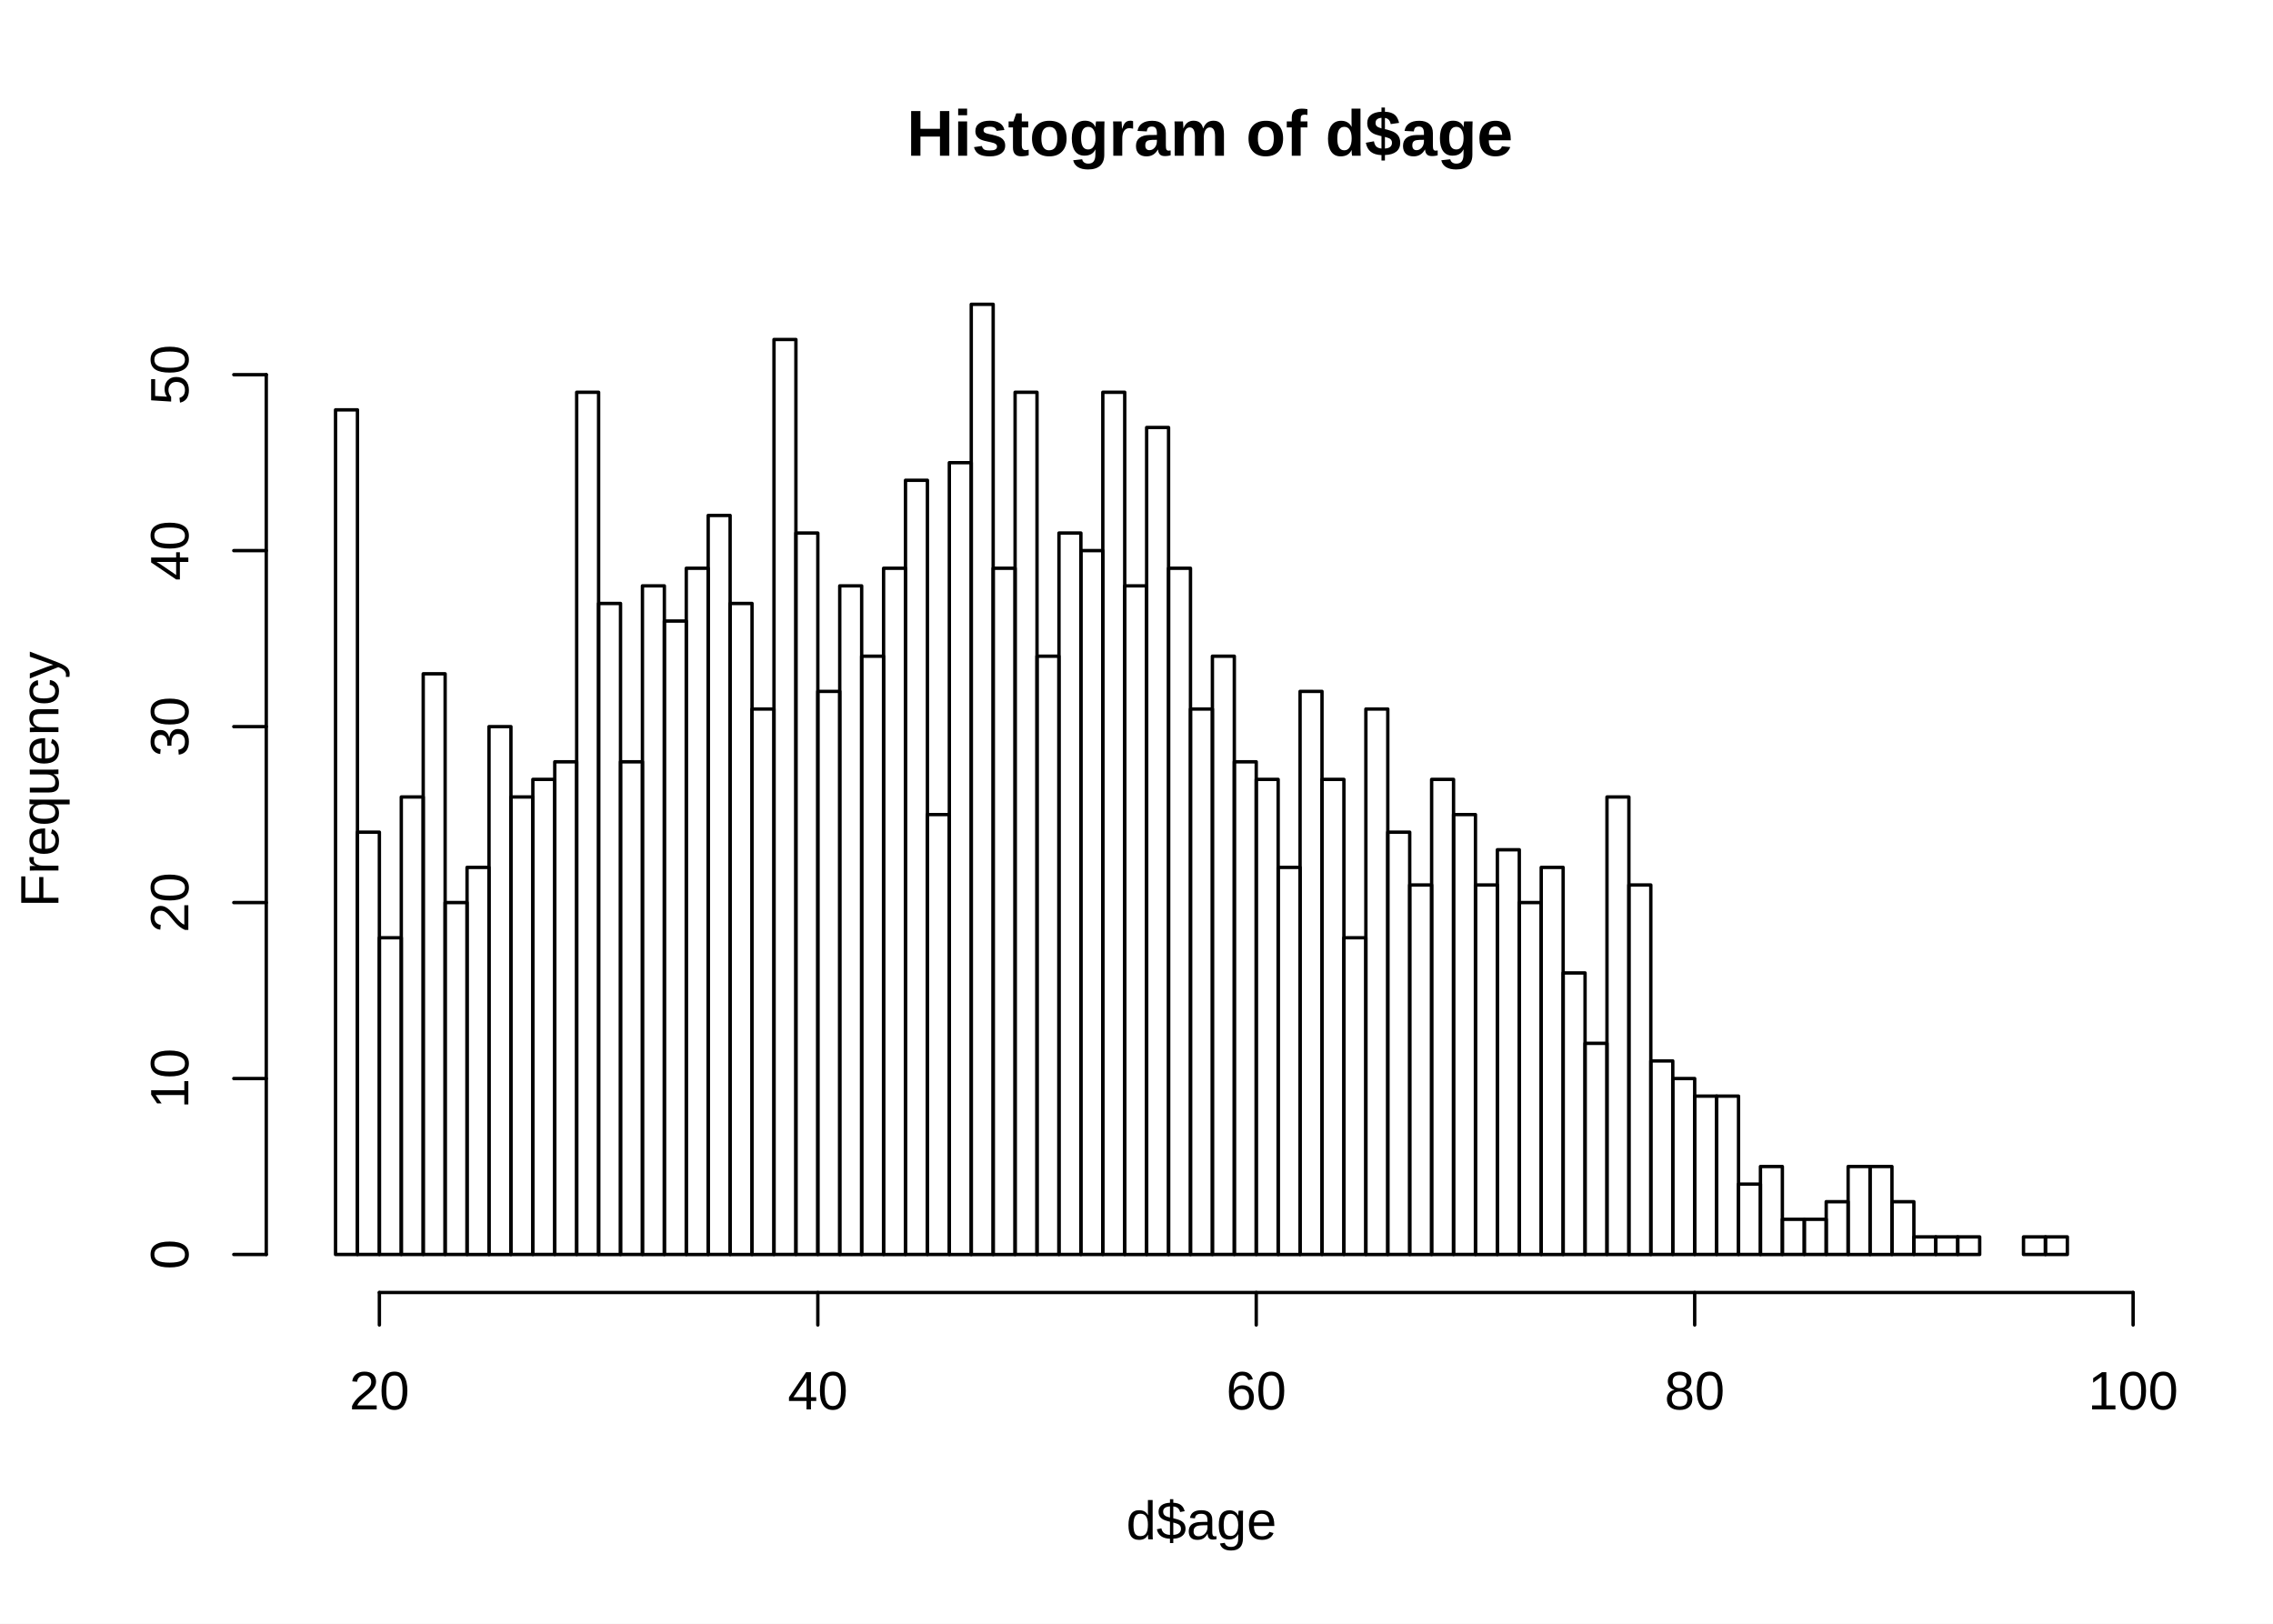
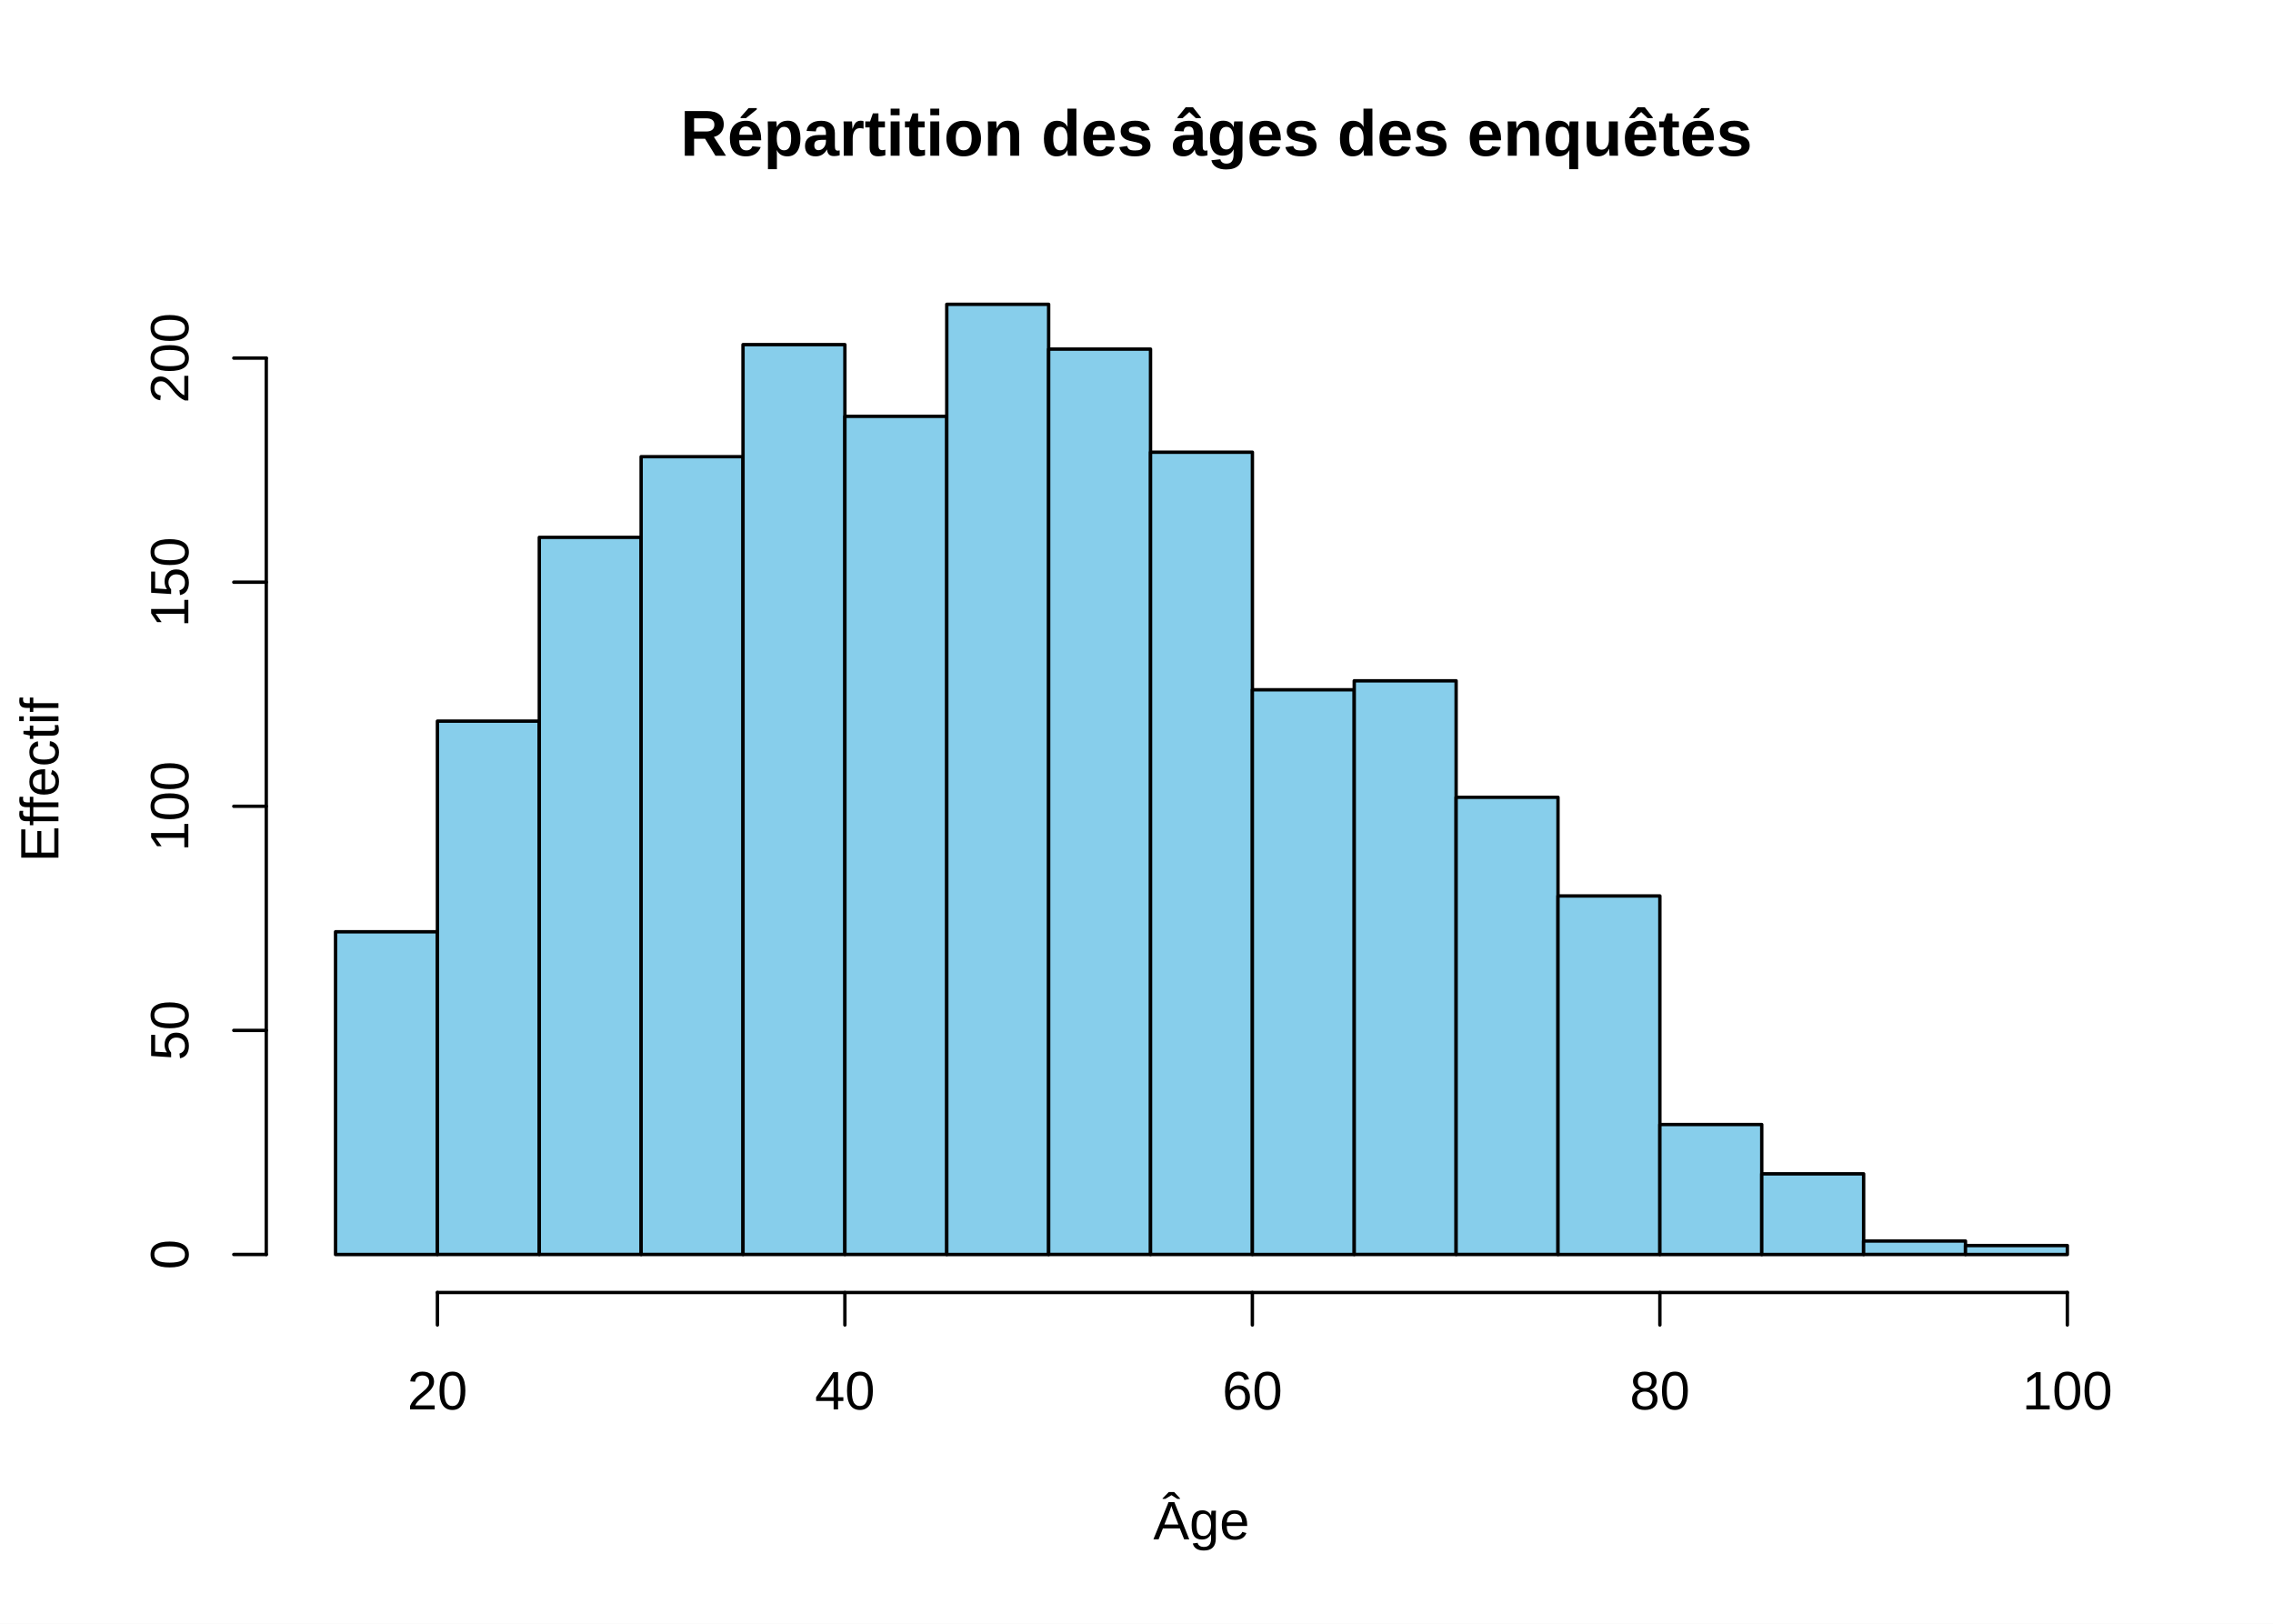
<svg xmlns="http://www.w3.org/2000/svg" viewBox="0 0 504.00 360.00">
  <defs>
    <style type="text/css">
    line, polyline, path, rect, circle {
      fill: none;
      stroke: #000000;
      stroke-linecap: round;
      stroke-linejoin: round;
      stroke-miterlimit: 10.00;
    }
  </style>
  </defs>
  <rect width="100%" height="100%" style="stroke: none; fill: #FFFFFF;" />
-   <text x="201.06" y="34.53" style="font-size: 14.40px; font-weight: bold; font-family: Arial;" textLength="130.69px" lengthAdjust="spacingAndGlyphs">Histogram of d$age</text>
-   <text x="249.72" y="341.28" style="font-size: 12.00px; font-family: Arial;" textLength="33.37px" lengthAdjust="spacingAndGlyphs">d$age</text>
-   <text transform="translate(12.96,201.15) rotate(-90)" style="font-size: 12.00px; font-family: Arial;" textLength="56.70px" lengthAdjust="spacingAndGlyphs">Frequency</text>
-   <line x1="84.12" y1="286.56" x2="472.98" y2="286.56" style="stroke-width: 0.75;" />
-   <line x1="84.12" y1="286.56" x2="84.12" y2="293.76" style="stroke-width: 0.75;" />
-   <line x1="181.34" y1="286.56" x2="181.34" y2="293.76" style="stroke-width: 0.75;" />
-   <line x1="278.55" y1="286.56" x2="278.55" y2="293.76" style="stroke-width: 0.75;" />
-   <line x1="375.77" y1="286.56" x2="375.77" y2="293.76" style="stroke-width: 0.75;" />
-   <line x1="472.98" y1="286.56" x2="472.98" y2="293.76" style="stroke-width: 0.75;" />
-   <text x="77.45" y="312.48" style="font-size: 12.00px; font-family: Arial;" textLength="13.35px" lengthAdjust="spacingAndGlyphs">20</text>
-   <text x="174.66" y="312.48" style="font-size: 12.00px; font-family: Arial;" textLength="13.35px" lengthAdjust="spacingAndGlyphs">40</text>
-   <text x="271.88" y="312.48" style="font-size: 12.00px; font-family: Arial;" textLength="13.35px" lengthAdjust="spacingAndGlyphs">60</text>
-   <text x="369.09" y="312.48" style="font-size: 12.00px; font-family: Arial;" textLength="13.35px" lengthAdjust="spacingAndGlyphs">80</text>
-   <text x="462.97" y="312.48" style="font-size: 12.00px; font-family: Arial;" textLength="20.02px" lengthAdjust="spacingAndGlyphs">100</text>
-   <line x1="59.04" y1="278.13" x2="59.04" y2="83.07" style="stroke-width: 0.75;" />
+   <text x="150.87" y="34.53" style="font-size: 14.40px; font-weight: bold; font-family: Arial;" textLength="231.07px" lengthAdjust="spacingAndGlyphs">Répartition des âges des enquêtés</text>
+   <text x="255.72" y="341.28" style="font-size: 12.00px; font-family: Arial;" textLength="21.35px" lengthAdjust="spacingAndGlyphs">Âge</text>
+   <text transform="translate(12.96,191.14) rotate(-90)" style="font-size: 12.00px; font-family: Arial;" textLength="36.68px" lengthAdjust="spacingAndGlyphs">Effectif</text>
+   <line x1="96.99" y1="286.56" x2="458.40" y2="286.56" style="stroke-width: 0.75;" />
+   <line x1="96.99" y1="286.56" x2="96.99" y2="293.76" style="stroke-width: 0.75;" />
+   <line x1="187.34" y1="286.56" x2="187.34" y2="293.76" style="stroke-width: 0.75;" />
+   <line x1="277.69" y1="286.56" x2="277.69" y2="293.76" style="stroke-width: 0.75;" />
+   <line x1="368.05" y1="286.56" x2="368.05" y2="293.76" style="stroke-width: 0.75;" />
+   <line x1="458.40" y1="286.56" x2="458.40" y2="293.76" style="stroke-width: 0.75;" />
+   <text x="90.31" y="312.48" style="font-size: 12.00px; font-family: Arial;" textLength="13.35px" lengthAdjust="spacingAndGlyphs">20</text>
+   <text x="180.67" y="312.48" style="font-size: 12.00px; font-family: Arial;" textLength="13.35px" lengthAdjust="spacingAndGlyphs">40</text>
+   <text x="271.02" y="312.48" style="font-size: 12.00px; font-family: Arial;" textLength="13.35px" lengthAdjust="spacingAndGlyphs">60</text>
+   <text x="361.37" y="312.48" style="font-size: 12.00px; font-family: Arial;" textLength="13.35px" lengthAdjust="spacingAndGlyphs">80</text>
+   <text x="448.39" y="312.48" style="font-size: 12.00px; font-family: Arial;" textLength="20.02px" lengthAdjust="spacingAndGlyphs">100</text>
+   <line x1="59.04" y1="278.13" x2="59.04" y2="79.39" style="stroke-width: 0.75;" />
  <line x1="59.04" y1="278.13" x2="51.84" y2="278.13" style="stroke-width: 0.75;" />
-   <line x1="59.04" y1="239.12" x2="51.84" y2="239.12" style="stroke-width: 0.75;" />
-   <line x1="59.04" y1="200.11" x2="51.84" y2="200.11" style="stroke-width: 0.75;" />
-   <line x1="59.04" y1="161.10" x2="51.84" y2="161.10" style="stroke-width: 0.75;" />
-   <line x1="59.04" y1="122.08" x2="51.84" y2="122.08" style="stroke-width: 0.75;" />
-   <line x1="59.04" y1="83.07" x2="51.84" y2="83.07" style="stroke-width: 0.75;" />
+   <line x1="59.04" y1="228.45" x2="51.84" y2="228.45" style="stroke-width: 0.75;" />
+   <line x1="59.04" y1="178.76" x2="51.84" y2="178.76" style="stroke-width: 0.75;" />
+   <line x1="59.04" y1="129.08" x2="51.84" y2="129.08" style="stroke-width: 0.75;" />
+   <line x1="59.04" y1="79.39" x2="51.84" y2="79.39" style="stroke-width: 0.75;" />
  <text transform="translate(41.76,281.47) rotate(-90)" style="font-size: 12.00px; font-family: Arial;" textLength="6.67px" lengthAdjust="spacingAndGlyphs">0</text>
-   <text transform="translate(41.76,245.79) rotate(-90)" style="font-size: 12.00px; font-family: Arial;" textLength="13.35px" lengthAdjust="spacingAndGlyphs">10</text>
-   <text transform="translate(41.76,206.78) rotate(-90)" style="font-size: 12.00px; font-family: Arial;" textLength="13.35px" lengthAdjust="spacingAndGlyphs">20</text>
-   <text transform="translate(41.76,167.77) rotate(-90)" style="font-size: 12.00px; font-family: Arial;" textLength="13.35px" lengthAdjust="spacingAndGlyphs">30</text>
-   <text transform="translate(41.76,128.76) rotate(-90)" style="font-size: 12.00px; font-family: Arial;" textLength="13.35px" lengthAdjust="spacingAndGlyphs">40</text>
-   <text transform="translate(41.76,89.75) rotate(-90)" style="font-size: 12.00px; font-family: Arial;" textLength="13.35px" lengthAdjust="spacingAndGlyphs">50</text>
+   <text transform="translate(41.76,235.12) rotate(-90)" style="font-size: 12.00px; font-family: Arial;" textLength="13.35px" lengthAdjust="spacingAndGlyphs">50</text>
+   <text transform="translate(41.76,188.77) rotate(-90)" style="font-size: 12.00px; font-family: Arial;" textLength="20.02px" lengthAdjust="spacingAndGlyphs">100</text>
+   <text transform="translate(41.76,139.09) rotate(-90)" style="font-size: 12.00px; font-family: Arial;" textLength="20.02px" lengthAdjust="spacingAndGlyphs">150</text>
+   <text transform="translate(41.76,89.40) rotate(-90)" style="font-size: 12.00px; font-family: Arial;" textLength="20.02px" lengthAdjust="spacingAndGlyphs">200</text>
  <defs>
    <clipPath id="cpNTkuMDR8NDczLjc2fDI4Ni41Nnw1OS4wNA==">
      <rect x="59.04" y="59.04" width="414.72" height="227.52" />
    </clipPath>
  </defs>
-   <rect x="74.40" y="90.87" width="4.86" height="187.26" style="stroke-width: 0.75;" clip-path="url(#cpNTkuMDR8NDczLjc2fDI4Ni41Nnw1OS4wNA==)" />
-   <rect x="79.26" y="184.50" width="4.86" height="93.63" style="stroke-width: 0.75;" clip-path="url(#cpNTkuMDR8NDczLjc2fDI4Ni41Nnw1OS4wNA==)" />
-   <rect x="84.12" y="207.91" width="4.86" height="70.22" style="stroke-width: 0.75;" clip-path="url(#cpNTkuMDR8NDczLjc2fDI4Ni41Nnw1OS4wNA==)" />
-   <rect x="88.98" y="176.70" width="4.86" height="101.43" style="stroke-width: 0.75;" clip-path="url(#cpNTkuMDR8NDczLjc2fDI4Ni41Nnw1OS4wNA==)" />
-   <rect x="93.84" y="149.39" width="4.86" height="128.74" style="stroke-width: 0.75;" clip-path="url(#cpNTkuMDR8NDczLjc2fDI4Ni41Nnw1OS4wNA==)" />
-   <rect x="98.70" y="200.11" width="4.86" height="78.02" style="stroke-width: 0.75;" clip-path="url(#cpNTkuMDR8NDczLjc2fDI4Ni41Nnw1OS4wNA==)" />
-   <rect x="103.56" y="192.31" width="4.86" height="85.83" style="stroke-width: 0.75;" clip-path="url(#cpNTkuMDR8NDczLjc2fDI4Ni41Nnw1OS4wNA==)" />
-   <rect x="108.43" y="161.10" width="4.86" height="117.04" style="stroke-width: 0.75;" clip-path="url(#cpNTkuMDR8NDczLjc2fDI4Ni41Nnw1OS4wNA==)" />
-   <rect x="113.29" y="176.70" width="4.86" height="101.43" style="stroke-width: 0.75;" clip-path="url(#cpNTkuMDR8NDczLjc2fDI4Ni41Nnw1OS4wNA==)" />
-   <rect x="118.15" y="172.80" width="4.86" height="105.33" style="stroke-width: 0.75;" clip-path="url(#cpNTkuMDR8NDczLjc2fDI4Ni41Nnw1OS4wNA==)" />
-   <rect x="123.01" y="168.90" width="4.86" height="109.23" style="stroke-width: 0.75;" clip-path="url(#cpNTkuMDR8NDczLjc2fDI4Ni41Nnw1OS4wNA==)" />
-   <rect x="127.87" y="86.97" width="4.86" height="191.16" style="stroke-width: 0.75;" clip-path="url(#cpNTkuMDR8NDczLjc2fDI4Ni41Nnw1OS4wNA==)" />
-   <rect x="132.73" y="133.79" width="4.86" height="144.35" style="stroke-width: 0.75;" clip-path="url(#cpNTkuMDR8NDczLjc2fDI4Ni41Nnw1OS4wNA==)" />
-   <rect x="137.59" y="168.90" width="4.86" height="109.23" style="stroke-width: 0.75;" clip-path="url(#cpNTkuMDR8NDczLjc2fDI4Ni41Nnw1OS4wNA==)" />
-   <rect x="142.45" y="129.89" width="4.86" height="148.25" style="stroke-width: 0.75;" clip-path="url(#cpNTkuMDR8NDczLjc2fDI4Ni41Nnw1OS4wNA==)" />
-   <rect x="147.31" y="137.69" width="4.86" height="140.44" style="stroke-width: 0.75;" clip-path="url(#cpNTkuMDR8NDczLjc2fDI4Ni41Nnw1OS4wNA==)" />
-   <rect x="152.17" y="125.99" width="4.86" height="152.15" style="stroke-width: 0.75;" clip-path="url(#cpNTkuMDR8NDczLjc2fDI4Ni41Nnw1OS4wNA==)" />
-   <rect x="157.03" y="114.28" width="4.86" height="163.85" style="stroke-width: 0.75;" clip-path="url(#cpNTkuMDR8NDczLjc2fDI4Ni41Nnw1OS4wNA==)" />
-   <rect x="161.89" y="133.79" width="4.86" height="144.35" style="stroke-width: 0.75;" clip-path="url(#cpNTkuMDR8NDczLjc2fDI4Ni41Nnw1OS4wNA==)" />
-   <rect x="166.75" y="157.20" width="4.86" height="120.94" style="stroke-width: 0.75;" clip-path="url(#cpNTkuMDR8NDczLjc2fDI4Ni41Nnw1OS4wNA==)" />
-   <rect x="171.62" y="75.27" width="4.86" height="202.86" style="stroke-width: 0.75;" clip-path="url(#cpNTkuMDR8NDczLjc2fDI4Ni41Nnw1OS4wNA==)" />
-   <rect x="176.48" y="118.18" width="4.86" height="159.95" style="stroke-width: 0.75;" clip-path="url(#cpNTkuMDR8NDczLjc2fDI4Ni41Nnw1OS4wNA==)" />
-   <rect x="181.34" y="153.29" width="4.86" height="124.84" style="stroke-width: 0.75;" clip-path="url(#cpNTkuMDR8NDczLjc2fDI4Ni41Nnw1OS4wNA==)" />
-   <rect x="186.20" y="129.89" width="4.86" height="148.25" style="stroke-width: 0.75;" clip-path="url(#cpNTkuMDR8NDczLjc2fDI4Ni41Nnw1OS4wNA==)" />
-   <rect x="191.06" y="145.49" width="4.86" height="132.64" style="stroke-width: 0.75;" clip-path="url(#cpNTkuMDR8NDczLjc2fDI4Ni41Nnw1OS4wNA==)" />
-   <rect x="195.92" y="125.99" width="4.86" height="152.15" style="stroke-width: 0.75;" clip-path="url(#cpNTkuMDR8NDczLjc2fDI4Ni41Nnw1OS4wNA==)" />
-   <rect x="200.78" y="106.48" width="4.86" height="171.65" style="stroke-width: 0.75;" clip-path="url(#cpNTkuMDR8NDczLjc2fDI4Ni41Nnw1OS4wNA==)" />
-   <rect x="205.64" y="180.60" width="4.86" height="97.53" style="stroke-width: 0.75;" clip-path="url(#cpNTkuMDR8NDczLjc2fDI4Ni41Nnw1OS4wNA==)" />
-   <rect x="210.50" y="102.58" width="4.86" height="175.56" style="stroke-width: 0.75;" clip-path="url(#cpNTkuMDR8NDczLjc2fDI4Ni41Nnw1OS4wNA==)" />
-   <rect x="215.36" y="67.47" width="4.86" height="210.67" style="stroke-width: 0.75;" clip-path="url(#cpNTkuMDR8NDczLjc2fDI4Ni41Nnw1OS4wNA==)" />
-   <rect x="220.22" y="125.99" width="4.86" height="152.15" style="stroke-width: 0.75;" clip-path="url(#cpNTkuMDR8NDczLjc2fDI4Ni41Nnw1OS4wNA==)" />
-   <rect x="225.08" y="86.97" width="4.86" height="191.16" style="stroke-width: 0.75;" clip-path="url(#cpNTkuMDR8NDczLjc2fDI4Ni41Nnw1OS4wNA==)" />
-   <rect x="229.94" y="145.49" width="4.86" height="132.64" style="stroke-width: 0.75;" clip-path="url(#cpNTkuMDR8NDczLjc2fDI4Ni41Nnw1OS4wNA==)" />
-   <rect x="234.81" y="118.18" width="4.86" height="159.95" style="stroke-width: 0.75;" clip-path="url(#cpNTkuMDR8NDczLjc2fDI4Ni41Nnw1OS4wNA==)" />
-   <rect x="239.67" y="122.08" width="4.86" height="156.05" style="stroke-width: 0.75;" clip-path="url(#cpNTkuMDR8NDczLjc2fDI4Ni41Nnw1OS4wNA==)" />
-   <rect x="244.53" y="86.97" width="4.86" height="191.16" style="stroke-width: 0.75;" clip-path="url(#cpNTkuMDR8NDczLjc2fDI4Ni41Nnw1OS4wNA==)" />
-   <rect x="249.39" y="129.89" width="4.86" height="148.25" style="stroke-width: 0.75;" clip-path="url(#cpNTkuMDR8NDczLjc2fDI4Ni41Nnw1OS4wNA==)" />
-   <rect x="254.25" y="94.78" width="4.86" height="183.36" style="stroke-width: 0.75;" clip-path="url(#cpNTkuMDR8NDczLjc2fDI4Ni41Nnw1OS4wNA==)" />
-   <rect x="259.11" y="125.99" width="4.86" height="152.15" style="stroke-width: 0.75;" clip-path="url(#cpNTkuMDR8NDczLjc2fDI4Ni41Nnw1OS4wNA==)" />
-   <rect x="263.97" y="157.20" width="4.86" height="120.94" style="stroke-width: 0.75;" clip-path="url(#cpNTkuMDR8NDczLjc2fDI4Ni41Nnw1OS4wNA==)" />
-   <rect x="268.83" y="145.49" width="4.86" height="132.64" style="stroke-width: 0.75;" clip-path="url(#cpNTkuMDR8NDczLjc2fDI4Ni41Nnw1OS4wNA==)" />
-   <rect x="273.69" y="168.90" width="4.86" height="109.23" style="stroke-width: 0.75;" clip-path="url(#cpNTkuMDR8NDczLjc2fDI4Ni41Nnw1OS4wNA==)" />
-   <rect x="278.55" y="172.80" width="4.86" height="105.33" style="stroke-width: 0.75;" clip-path="url(#cpNTkuMDR8NDczLjc2fDI4Ni41Nnw1OS4wNA==)" />
-   <rect x="283.41" y="192.31" width="4.86" height="85.83" style="stroke-width: 0.75;" clip-path="url(#cpNTkuMDR8NDczLjc2fDI4Ni41Nnw1OS4wNA==)" />
-   <rect x="288.27" y="153.29" width="4.86" height="124.84" style="stroke-width: 0.75;" clip-path="url(#cpNTkuMDR8NDczLjc2fDI4Ni41Nnw1OS4wNA==)" />
-   <rect x="293.13" y="172.80" width="4.86" height="105.33" style="stroke-width: 0.75;" clip-path="url(#cpNTkuMDR8NDczLjc2fDI4Ni41Nnw1OS4wNA==)" />
-   <rect x="297.99" y="207.91" width="4.86" height="70.22" style="stroke-width: 0.75;" clip-path="url(#cpNTkuMDR8NDczLjc2fDI4Ni41Nnw1OS4wNA==)" />
-   <rect x="302.86" y="157.20" width="4.86" height="120.94" style="stroke-width: 0.75;" clip-path="url(#cpNTkuMDR8NDczLjc2fDI4Ni41Nnw1OS4wNA==)" />
-   <rect x="307.72" y="184.50" width="4.86" height="93.63" style="stroke-width: 0.75;" clip-path="url(#cpNTkuMDR8NDczLjc2fDI4Ni41Nnw1OS4wNA==)" />
-   <rect x="312.58" y="196.21" width="4.86" height="81.93" style="stroke-width: 0.75;" clip-path="url(#cpNTkuMDR8NDczLjc2fDI4Ni41Nnw1OS4wNA==)" />
-   <rect x="317.44" y="172.80" width="4.86" height="105.33" style="stroke-width: 0.75;" clip-path="url(#cpNTkuMDR8NDczLjc2fDI4Ni41Nnw1OS4wNA==)" />
-   <rect x="322.30" y="180.60" width="4.86" height="97.53" style="stroke-width: 0.75;" clip-path="url(#cpNTkuMDR8NDczLjc2fDI4Ni41Nnw1OS4wNA==)" />
-   <rect x="327.16" y="196.21" width="4.86" height="81.93" style="stroke-width: 0.75;" clip-path="url(#cpNTkuMDR8NDczLjc2fDI4Ni41Nnw1OS4wNA==)" />
-   <rect x="332.02" y="188.40" width="4.86" height="89.73" style="stroke-width: 0.75;" clip-path="url(#cpNTkuMDR8NDczLjc2fDI4Ni41Nnw1OS4wNA==)" />
-   <rect x="336.88" y="200.11" width="4.86" height="78.02" style="stroke-width: 0.75;" clip-path="url(#cpNTkuMDR8NDczLjc2fDI4Ni41Nnw1OS4wNA==)" />
-   <rect x="341.74" y="192.31" width="4.86" height="85.83" style="stroke-width: 0.75;" clip-path="url(#cpNTkuMDR8NDczLjc2fDI4Ni41Nnw1OS4wNA==)" />
-   <rect x="346.60" y="215.71" width="4.86" height="62.42" style="stroke-width: 0.75;" clip-path="url(#cpNTkuMDR8NDczLjc2fDI4Ni41Nnw1OS4wNA==)" />
-   <rect x="351.46" y="231.32" width="4.86" height="46.81" style="stroke-width: 0.75;" clip-path="url(#cpNTkuMDR8NDczLjc2fDI4Ni41Nnw1OS4wNA==)" />
-   <rect x="356.32" y="176.70" width="4.86" height="101.43" style="stroke-width: 0.75;" clip-path="url(#cpNTkuMDR8NDczLjc2fDI4Ni41Nnw1OS4wNA==)" />
-   <rect x="361.18" y="196.21" width="4.86" height="81.93" style="stroke-width: 0.75;" clip-path="url(#cpNTkuMDR8NDczLjc2fDI4Ni41Nnw1OS4wNA==)" />
-   <rect x="366.05" y="235.22" width="4.86" height="42.91" style="stroke-width: 0.75;" clip-path="url(#cpNTkuMDR8NDczLjc2fDI4Ni41Nnw1OS4wNA==)" />
-   <rect x="370.91" y="239.12" width="4.86" height="39.01" style="stroke-width: 0.75;" clip-path="url(#cpNTkuMDR8NDczLjc2fDI4Ni41Nnw1OS4wNA==)" />
-   <rect x="375.77" y="243.02" width="4.86" height="35.11" style="stroke-width: 0.75;" clip-path="url(#cpNTkuMDR8NDczLjc2fDI4Ni41Nnw1OS4wNA==)" />
-   <rect x="380.63" y="243.02" width="4.86" height="35.11" style="stroke-width: 0.75;" clip-path="url(#cpNTkuMDR8NDczLjc2fDI4Ni41Nnw1OS4wNA==)" />
-   <rect x="385.49" y="262.53" width="4.86" height="15.60" style="stroke-width: 0.75;" clip-path="url(#cpNTkuMDR8NDczLjc2fDI4Ni41Nnw1OS4wNA==)" />
-   <rect x="390.35" y="258.63" width="4.86" height="19.51" style="stroke-width: 0.75;" clip-path="url(#cpNTkuMDR8NDczLjc2fDI4Ni41Nnw1OS4wNA==)" />
-   <rect x="395.21" y="270.33" width="4.86" height="7.80" style="stroke-width: 0.75;" clip-path="url(#cpNTkuMDR8NDczLjc2fDI4Ni41Nnw1OS4wNA==)" />
-   <rect x="400.07" y="270.33" width="4.86" height="7.80" style="stroke-width: 0.75;" clip-path="url(#cpNTkuMDR8NDczLjc2fDI4Ni41Nnw1OS4wNA==)" />
-   <rect x="404.93" y="266.43" width="4.86" height="11.70" style="stroke-width: 0.75;" clip-path="url(#cpNTkuMDR8NDczLjc2fDI4Ni41Nnw1OS4wNA==)" />
-   <rect x="409.79" y="258.63" width="4.86" height="19.51" style="stroke-width: 0.75;" clip-path="url(#cpNTkuMDR8NDczLjc2fDI4Ni41Nnw1OS4wNA==)" />
-   <rect x="414.65" y="258.63" width="4.86" height="19.51" style="stroke-width: 0.75;" clip-path="url(#cpNTkuMDR8NDczLjc2fDI4Ni41Nnw1OS4wNA==)" />
-   <rect x="419.51" y="266.43" width="4.86" height="11.70" style="stroke-width: 0.75;" clip-path="url(#cpNTkuMDR8NDczLjc2fDI4Ni41Nnw1OS4wNA==)" />
-   <rect x="424.37" y="274.23" width="4.86" height="3.90" style="stroke-width: 0.75;" clip-path="url(#cpNTkuMDR8NDczLjc2fDI4Ni41Nnw1OS4wNA==)" />
-   <rect x="429.24" y="274.23" width="4.86" height="3.90" style="stroke-width: 0.75;" clip-path="url(#cpNTkuMDR8NDczLjc2fDI4Ni41Nnw1OS4wNA==)" />
-   <rect x="434.10" y="274.23" width="4.86" height="3.90" style="stroke-width: 0.75;" clip-path="url(#cpNTkuMDR8NDczLjc2fDI4Ni41Nnw1OS4wNA==)" />
-   <rect x="438.96" y="278.13" width="4.86" height="0.00" style="stroke-width: 0.75;" clip-path="url(#cpNTkuMDR8NDczLjc2fDI4Ni41Nnw1OS4wNA==)" />
-   <rect x="443.82" y="278.13" width="4.86" height="0.00" style="stroke-width: 0.75;" clip-path="url(#cpNTkuMDR8NDczLjc2fDI4Ni41Nnw1OS4wNA==)" />
-   <rect x="448.68" y="274.23" width="4.86" height="3.90" style="stroke-width: 0.75;" clip-path="url(#cpNTkuMDR8NDczLjc2fDI4Ni41Nnw1OS4wNA==)" />
-   <rect x="453.54" y="274.23" width="4.86" height="3.90" style="stroke-width: 0.75;" clip-path="url(#cpNTkuMDR8NDczLjc2fDI4Ni41Nnw1OS4wNA==)" />
+   <rect x="74.40" y="206.59" width="22.59" height="71.55" style="stroke-width: 0.75; fill: #87CEEB;" clip-path="url(#cpNTkuMDR8NDczLjc2fDI4Ni41Nnw1OS4wNA==)" />
+   <rect x="96.99" y="159.88" width="22.59" height="118.25" style="stroke-width: 0.75; fill: #87CEEB;" clip-path="url(#cpNTkuMDR8NDczLjc2fDI4Ni41Nnw1OS4wNA==)" />
+   <rect x="119.58" y="119.14" width="22.59" height="158.99" style="stroke-width: 0.75; fill: #87CEEB;" clip-path="url(#cpNTkuMDR8NDczLjc2fDI4Ni41Nnw1OS4wNA==)" />
+   <rect x="142.16" y="101.25" width="22.59" height="176.88" style="stroke-width: 0.75; fill: #87CEEB;" clip-path="url(#cpNTkuMDR8NDczLjc2fDI4Ni41Nnw1OS4wNA==)" />
+   <rect x="164.75" y="76.41" width="22.59" height="201.72" style="stroke-width: 0.75; fill: #87CEEB;" clip-path="url(#cpNTkuMDR8NDczLjc2fDI4Ni41Nnw1OS4wNA==)" />
+   <rect x="187.34" y="92.31" width="22.59" height="185.82" style="stroke-width: 0.75; fill: #87CEEB;" clip-path="url(#cpNTkuMDR8NDczLjc2fDI4Ni41Nnw1OS4wNA==)" />
+   <rect x="209.93" y="67.47" width="22.59" height="210.67" style="stroke-width: 0.75; fill: #87CEEB;" clip-path="url(#cpNTkuMDR8NDczLjc2fDI4Ni41Nnw1OS4wNA==)" />
+   <rect x="232.52" y="77.40" width="22.59" height="200.73" style="stroke-width: 0.75; fill: #87CEEB;" clip-path="url(#cpNTkuMDR8NDczLjc2fDI4Ni41Nnw1OS4wNA==)" />
+   <rect x="255.11" y="100.26" width="22.59" height="177.87" style="stroke-width: 0.75; fill: #87CEEB;" clip-path="url(#cpNTkuMDR8NDczLjc2fDI4Ni41Nnw1OS4wNA==)" />
+   <rect x="277.69" y="152.93" width="22.59" height="125.21" style="stroke-width: 0.75; fill: #87CEEB;" clip-path="url(#cpNTkuMDR8NDczLjc2fDI4Ni41Nnw1OS4wNA==)" />
+   <rect x="300.28" y="150.94" width="22.59" height="127.19" style="stroke-width: 0.75; fill: #87CEEB;" clip-path="url(#cpNTkuMDR8NDczLjc2fDI4Ni41Nnw1OS4wNA==)" />
+   <rect x="322.87" y="176.77" width="22.59" height="101.36" style="stroke-width: 0.75; fill: #87CEEB;" clip-path="url(#cpNTkuMDR8NDczLjc2fDI4Ni41Nnw1OS4wNA==)" />
+   <rect x="345.46" y="198.64" width="22.59" height="79.50" style="stroke-width: 0.75; fill: #87CEEB;" clip-path="url(#cpNTkuMDR8NDczLjc2fDI4Ni41Nnw1OS4wNA==)" />
+   <rect x="368.05" y="249.32" width="22.59" height="28.82" style="stroke-width: 0.75; fill: #87CEEB;" clip-path="url(#cpNTkuMDR8NDczLjc2fDI4Ni41Nnw1OS4wNA==)" />
+   <rect x="390.64" y="260.25" width="22.59" height="17.89" style="stroke-width: 0.75; fill: #87CEEB;" clip-path="url(#cpNTkuMDR8NDczLjc2fDI4Ni41Nnw1OS4wNA==)" />
+   <rect x="413.22" y="275.15" width="22.59" height="2.98" style="stroke-width: 0.75; fill: #87CEEB;" clip-path="url(#cpNTkuMDR8NDczLjc2fDI4Ni41Nnw1OS4wNA==)" />
+   <rect x="435.81" y="276.15" width="22.59" height="1.99" style="stroke-width: 0.75; fill: #87CEEB;" clip-path="url(#cpNTkuMDR8NDczLjc2fDI4Ni41Nnw1OS4wNA==)" />
</svg>
